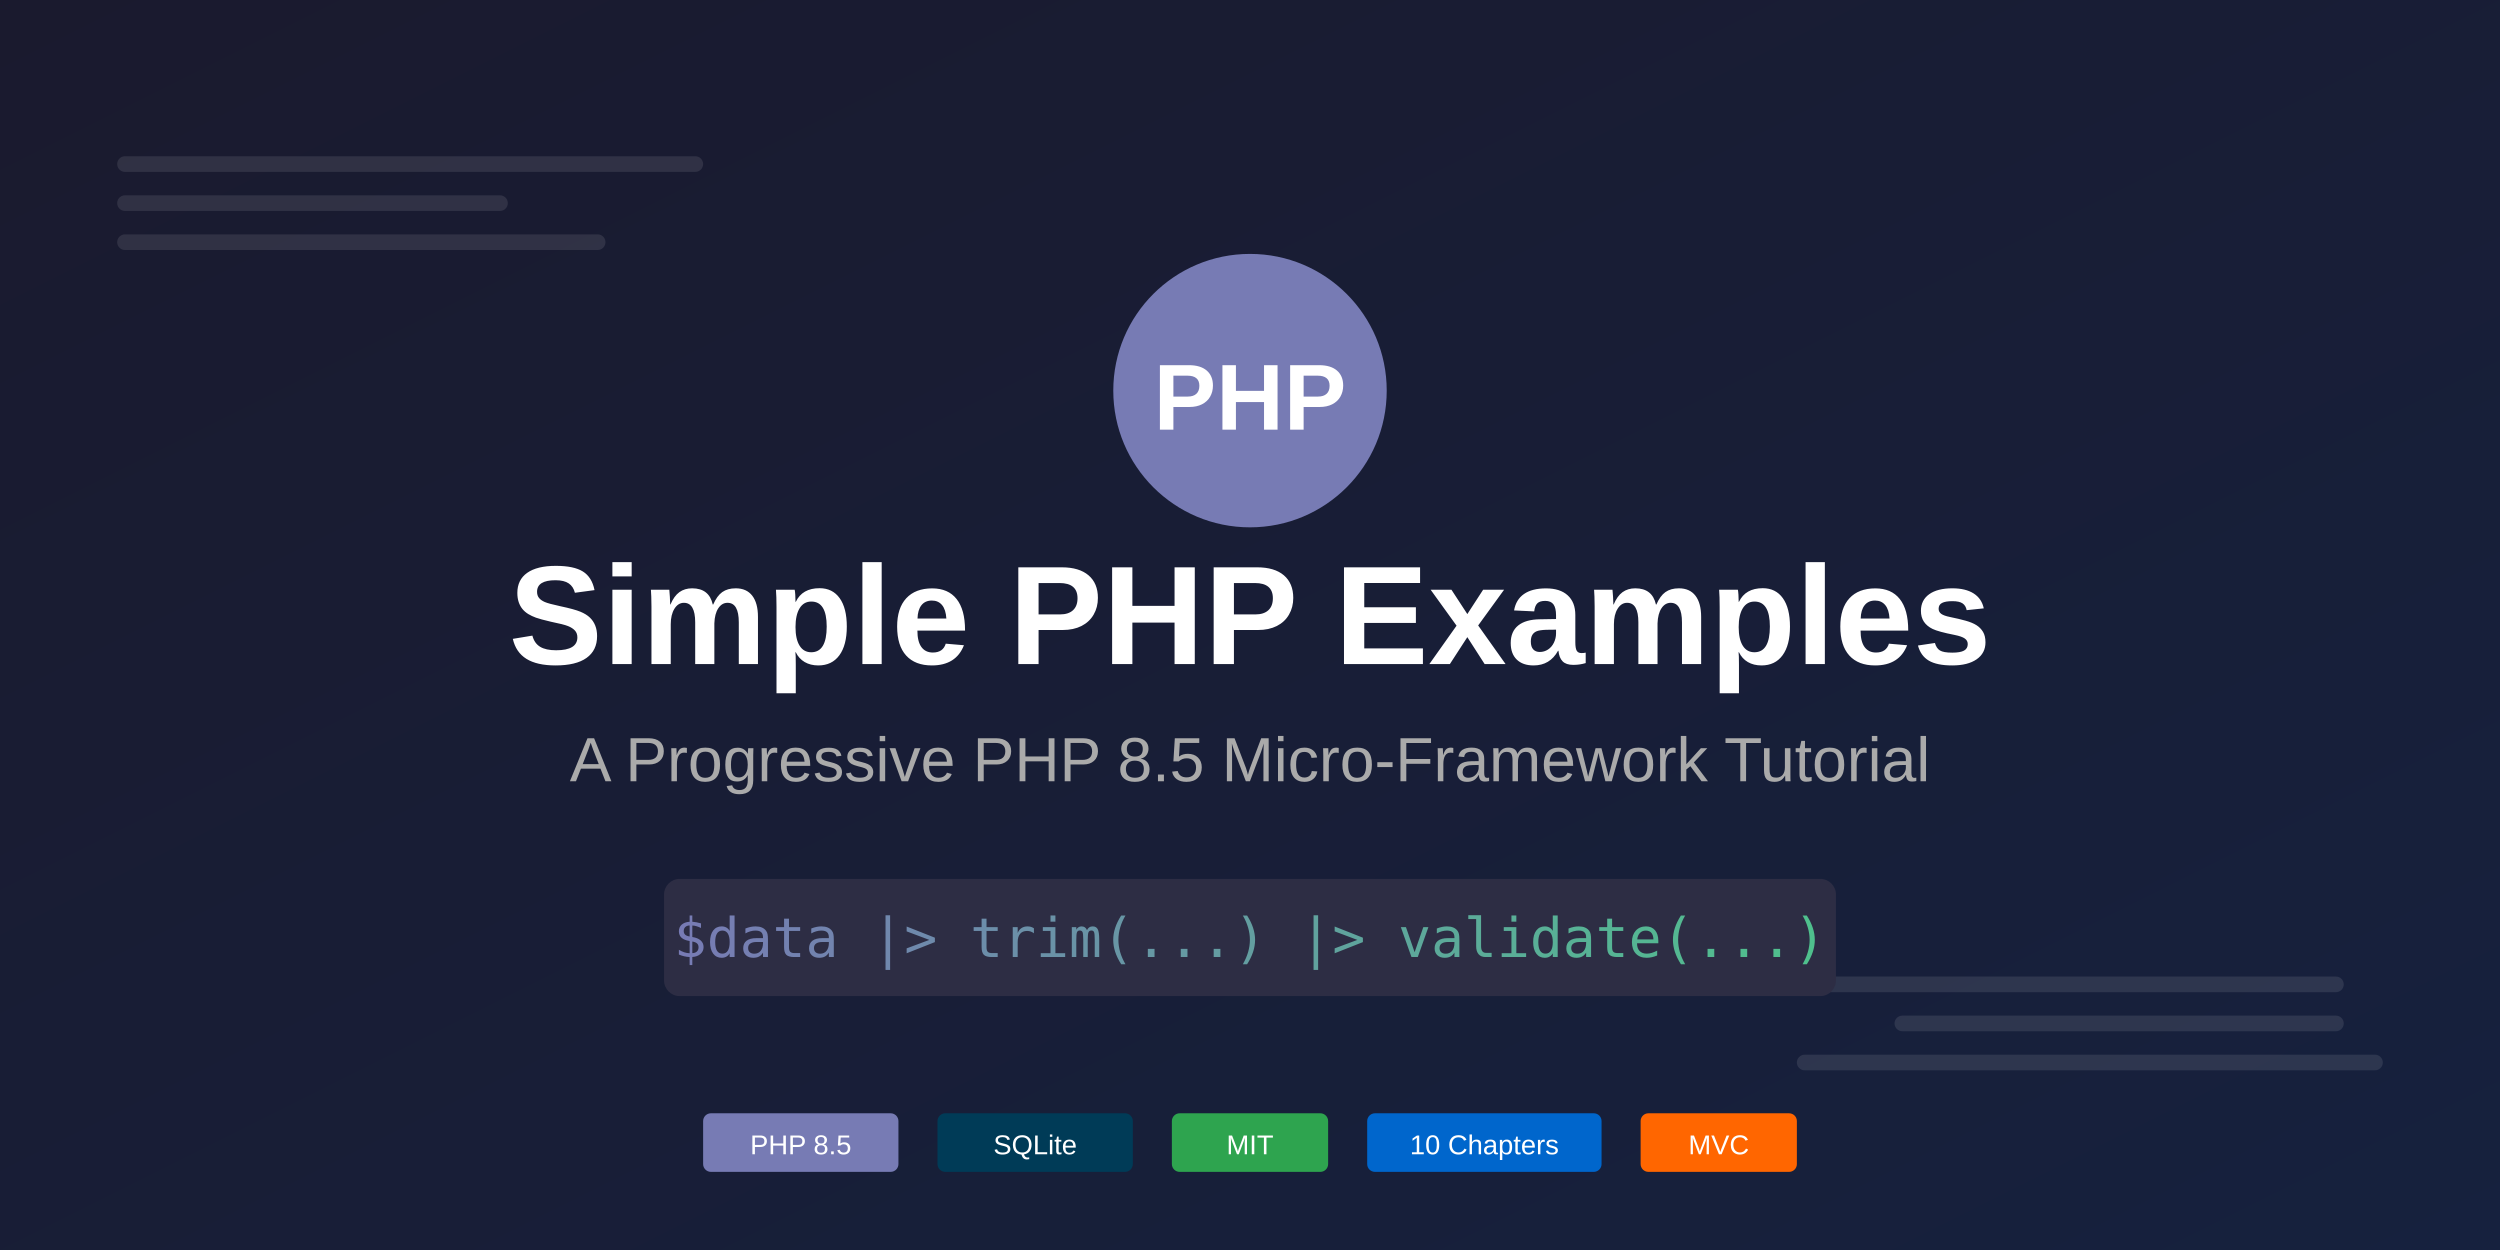
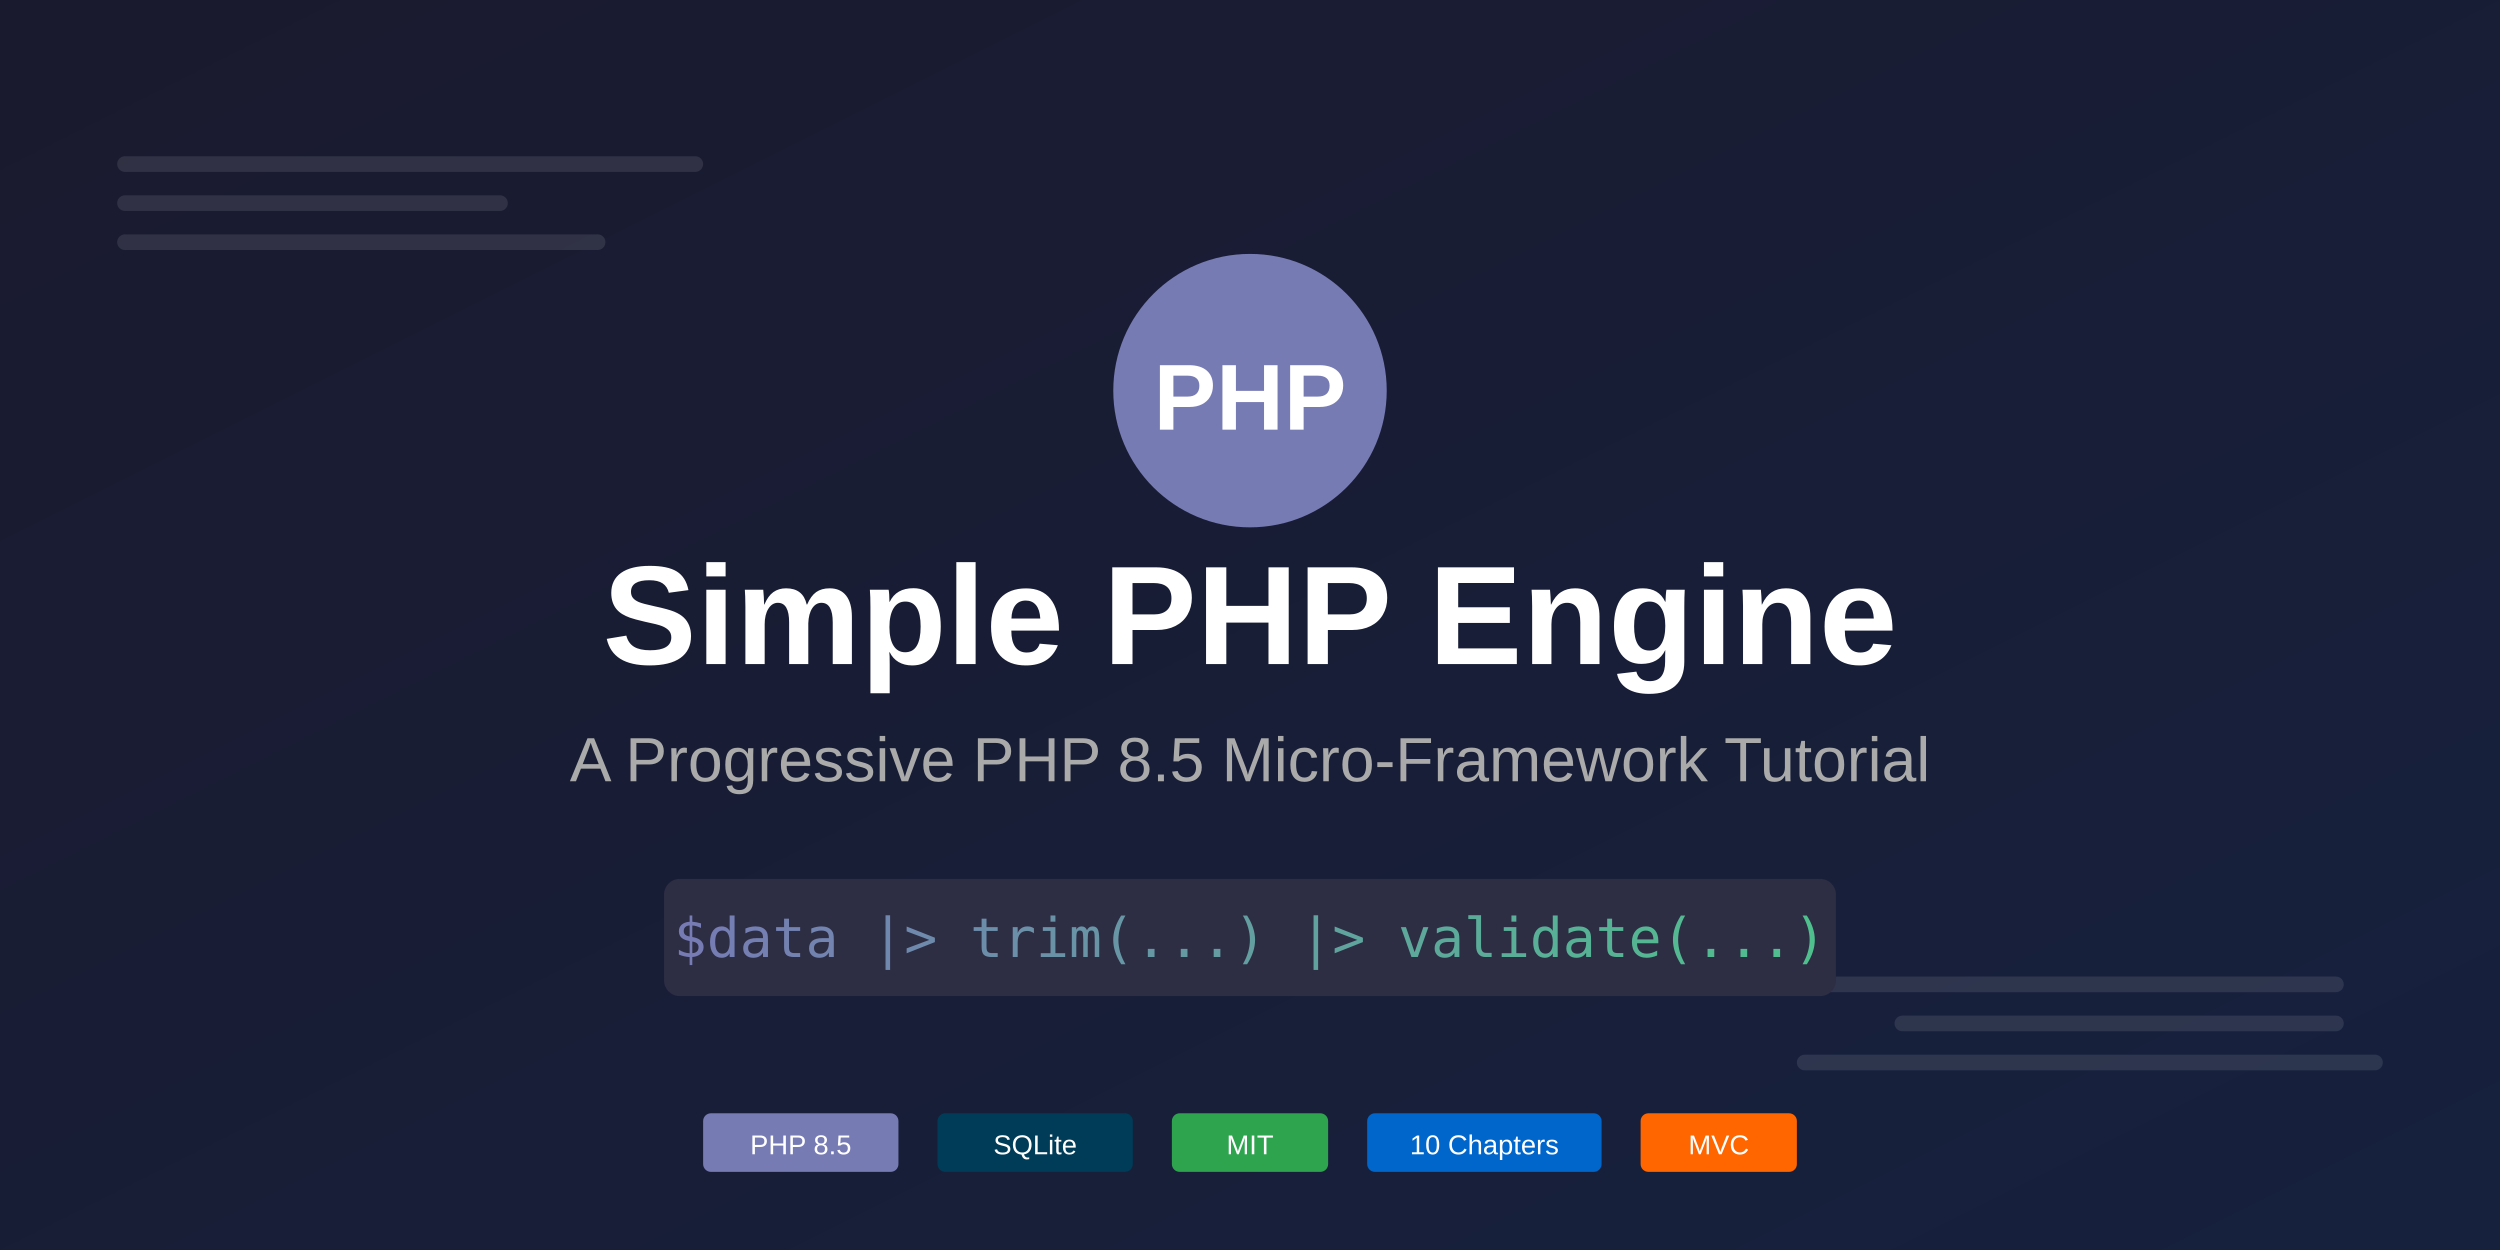
<svg xmlns="http://www.w3.org/2000/svg" width="1280" height="640">
  <defs>
    <linearGradient id="bg" x1="0%" y1="0%" x2="100%" y2="100%">
      <stop offset="0%" style="stop-color:#1a1a2e" />
      <stop offset="100%" style="stop-color:#16213e" />
    </linearGradient>
    <linearGradient id="accent" x1="0%" y1="0%" x2="100%" y2="0%">
      <stop offset="0%" style="stop-color:#777BB4" />
      <stop offset="100%" style="stop-color:#4FC08D" />
    </linearGradient>
  </defs>
  <rect width="1280" height="640" fill="url(#bg)" />
  <g opacity="0.1" fill="#fff">
    <rect x="60" y="80" width="300" height="8" rx="4" />
    <rect x="60" y="100" width="200" height="8" rx="4" />
    <rect x="60" y="120" width="250" height="8" rx="4" />
    <rect x="920" y="500" width="280" height="8" rx="4" />
    <rect x="970" y="520" width="230" height="8" rx="4" />
    <rect x="920" y="540" width="300" height="8" rx="4" />
  </g>
  <circle cx="640" cy="200" r="70" fill="#777BB4" />
  <text x="640" y="220" font-family="Arial, sans-serif" font-size="48" font-weight="bold" fill="#fff" text-anchor="middle">PHP</text>
-   <text x="640" y="340" font-family="Arial, sans-serif" font-size="72" font-weight="bold" fill="#fff" text-anchor="middle">Simple PHP Examples</text>
+   <text x="640" y="340" font-family="Arial, sans-serif" font-size="72" font-weight="bold" fill="#fff" text-anchor="middle">Simple PHP Engine</text>
  <text x="640" y="400" font-family="Arial, sans-serif" font-size="32" fill="#aaa" text-anchor="middle">A Progressive PHP 8.5 Micro-Framework Tutorial</text>
  <rect x="340" y="450" width="600" height="60" rx="8" fill="#2d2d44" />
  <text x="640" y="490" font-family="monospace" font-size="28" fill="url(#accent)" text-anchor="middle">$data |&gt; trim(...) |&gt; validate(...)</text>
  <g transform="translate(640, 570)">
    <rect x="-280" y="0" width="100" height="30" rx="4" fill="#777BB4" />
    <text x="-230" y="21" font-family="Arial, sans-serif" font-size="14" fill="#fff" text-anchor="middle">PHP 8.5</text>
    <rect x="-160" y="0" width="100" height="30" rx="4" fill="#003B57" />
    <text x="-110" y="21" font-family="Arial, sans-serif" font-size="14" fill="#fff" text-anchor="middle">SQLite</text>
    <rect x="-40" y="0" width="80" height="30" rx="4" fill="#2ea44f" />
    <text x="0" y="21" font-family="Arial, sans-serif" font-size="14" fill="#fff" text-anchor="middle">MIT</text>
    <rect x="60" y="0" width="120" height="30" rx="4" fill="#0066cc" />
    <text x="120" y="21" font-family="Arial, sans-serif" font-size="14" fill="#fff" text-anchor="middle">10 Chapters</text>
    <rect x="200" y="0" width="80" height="30" rx="4" fill="#ff6600" />
    <text x="240" y="21" font-family="Arial, sans-serif" font-size="14" fill="#fff" text-anchor="middle">MVC</text>
  </g>
</svg>
